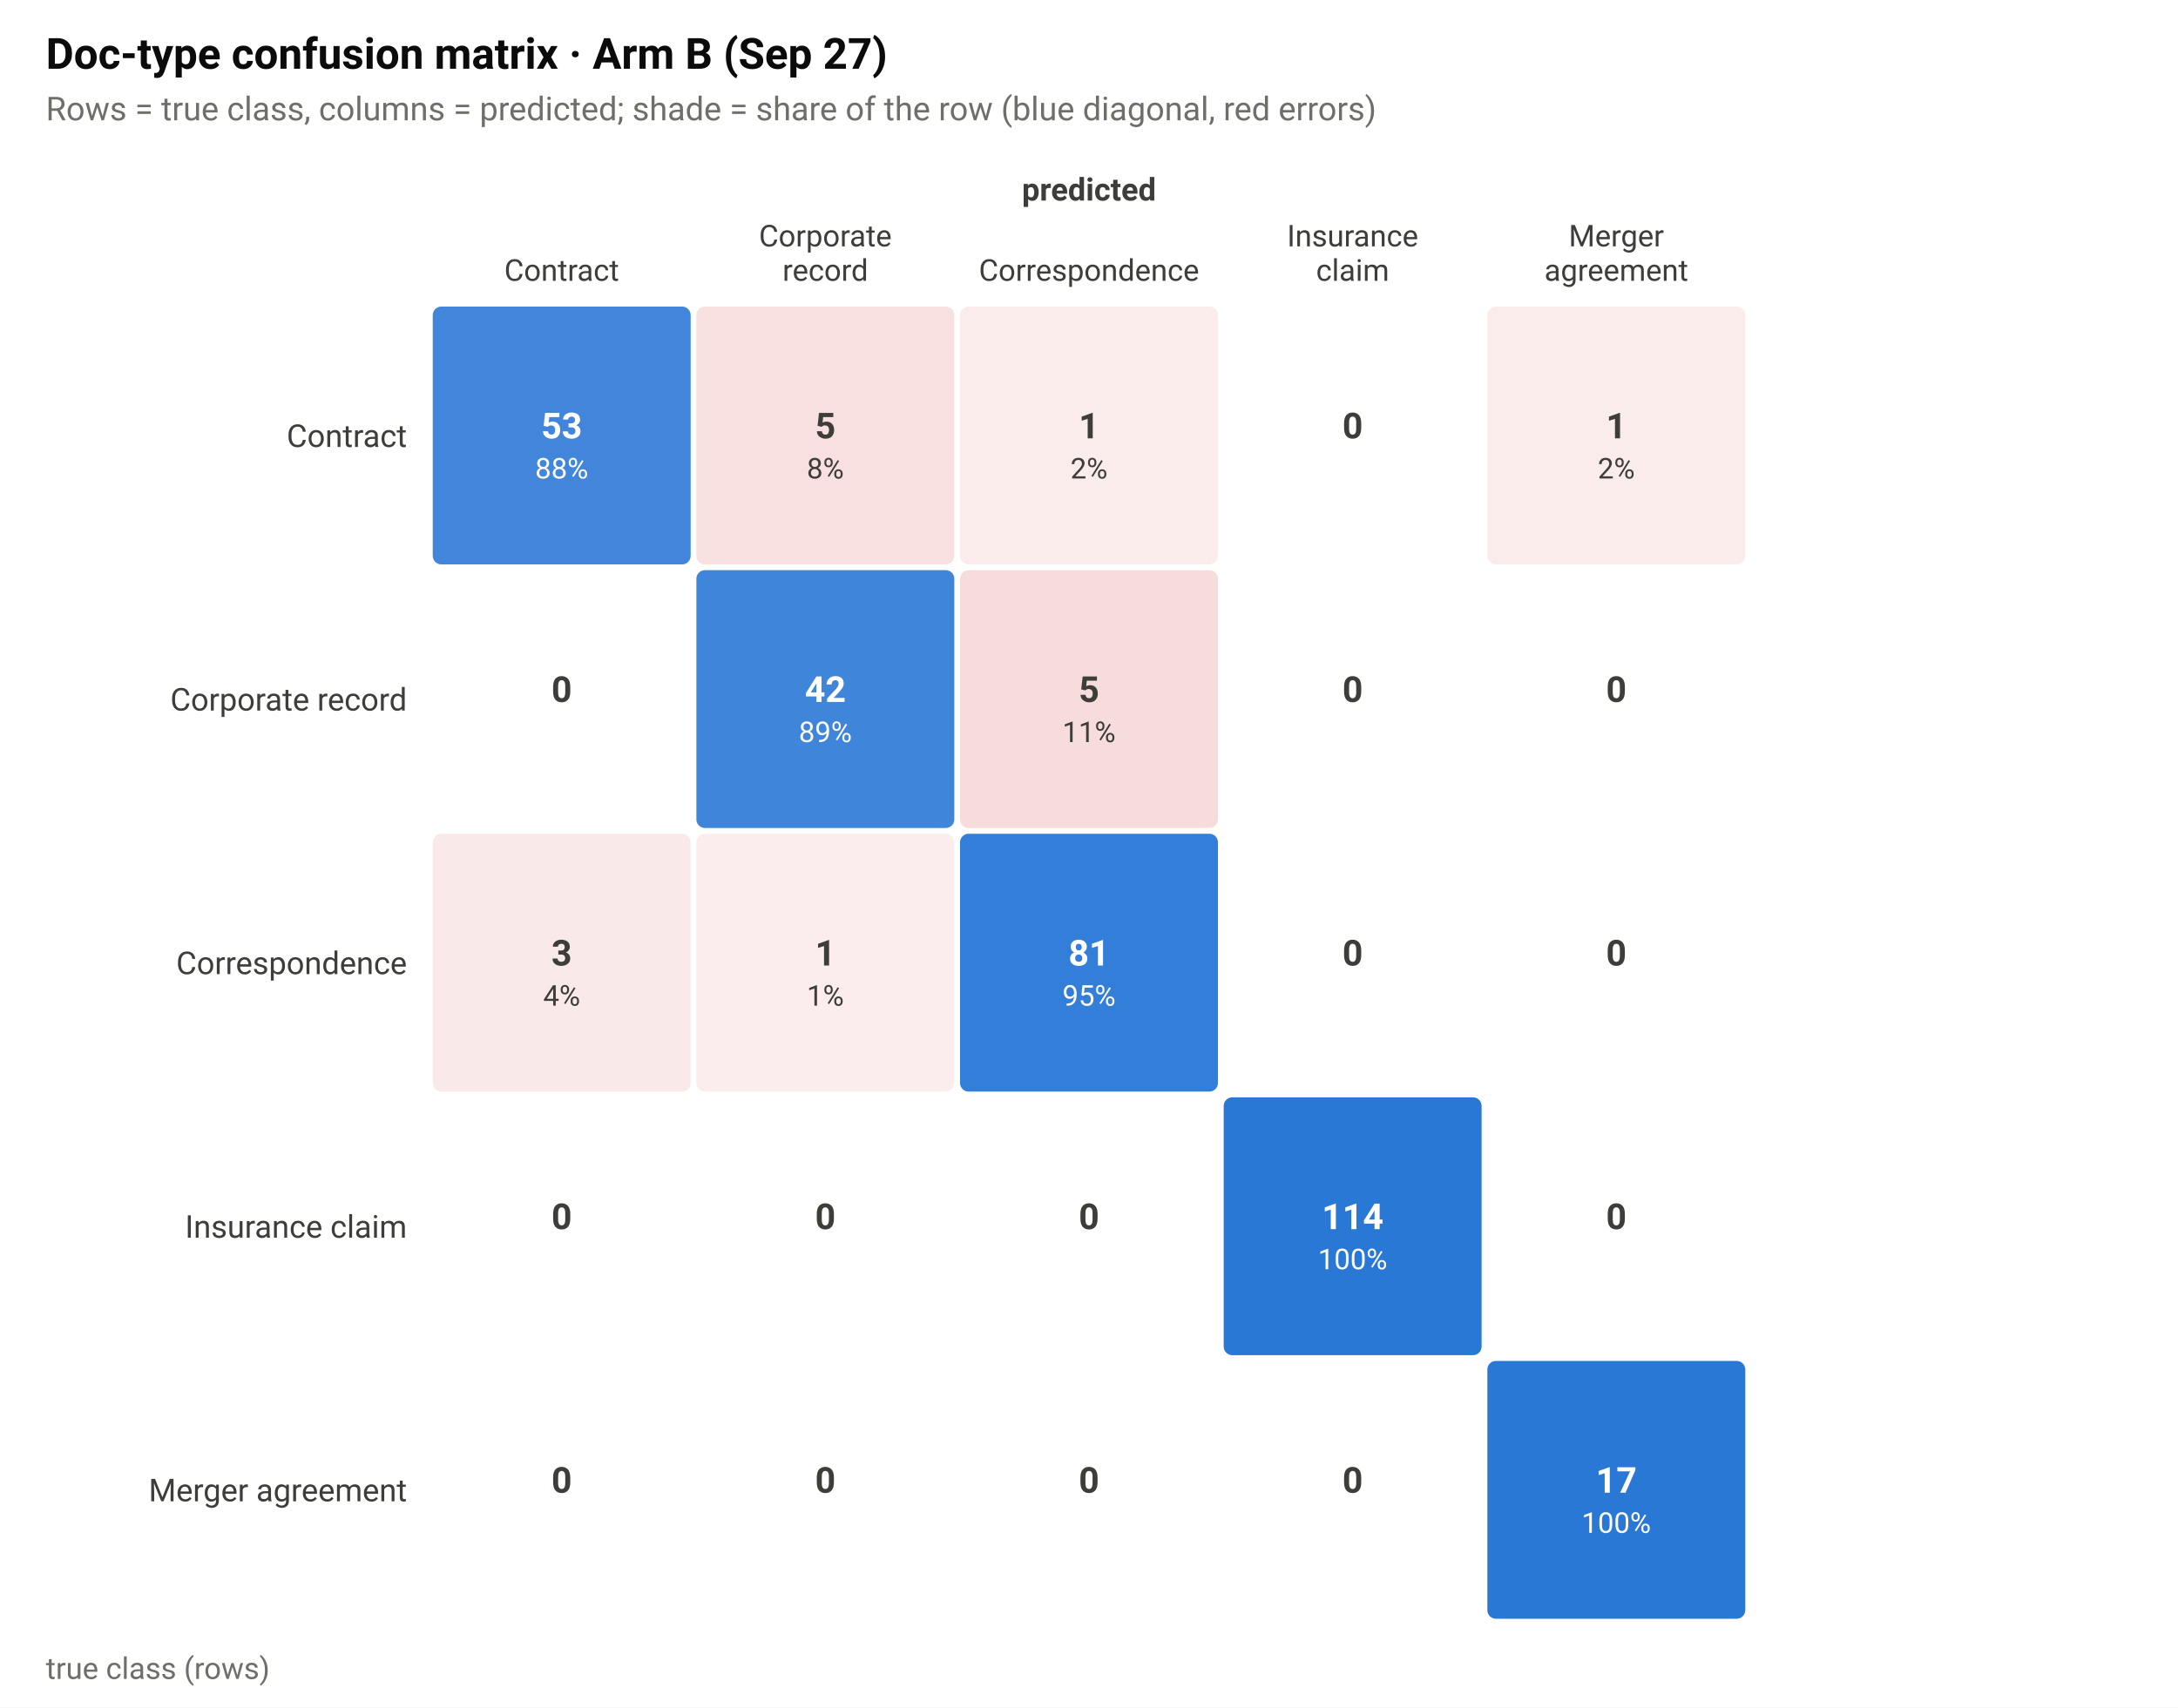
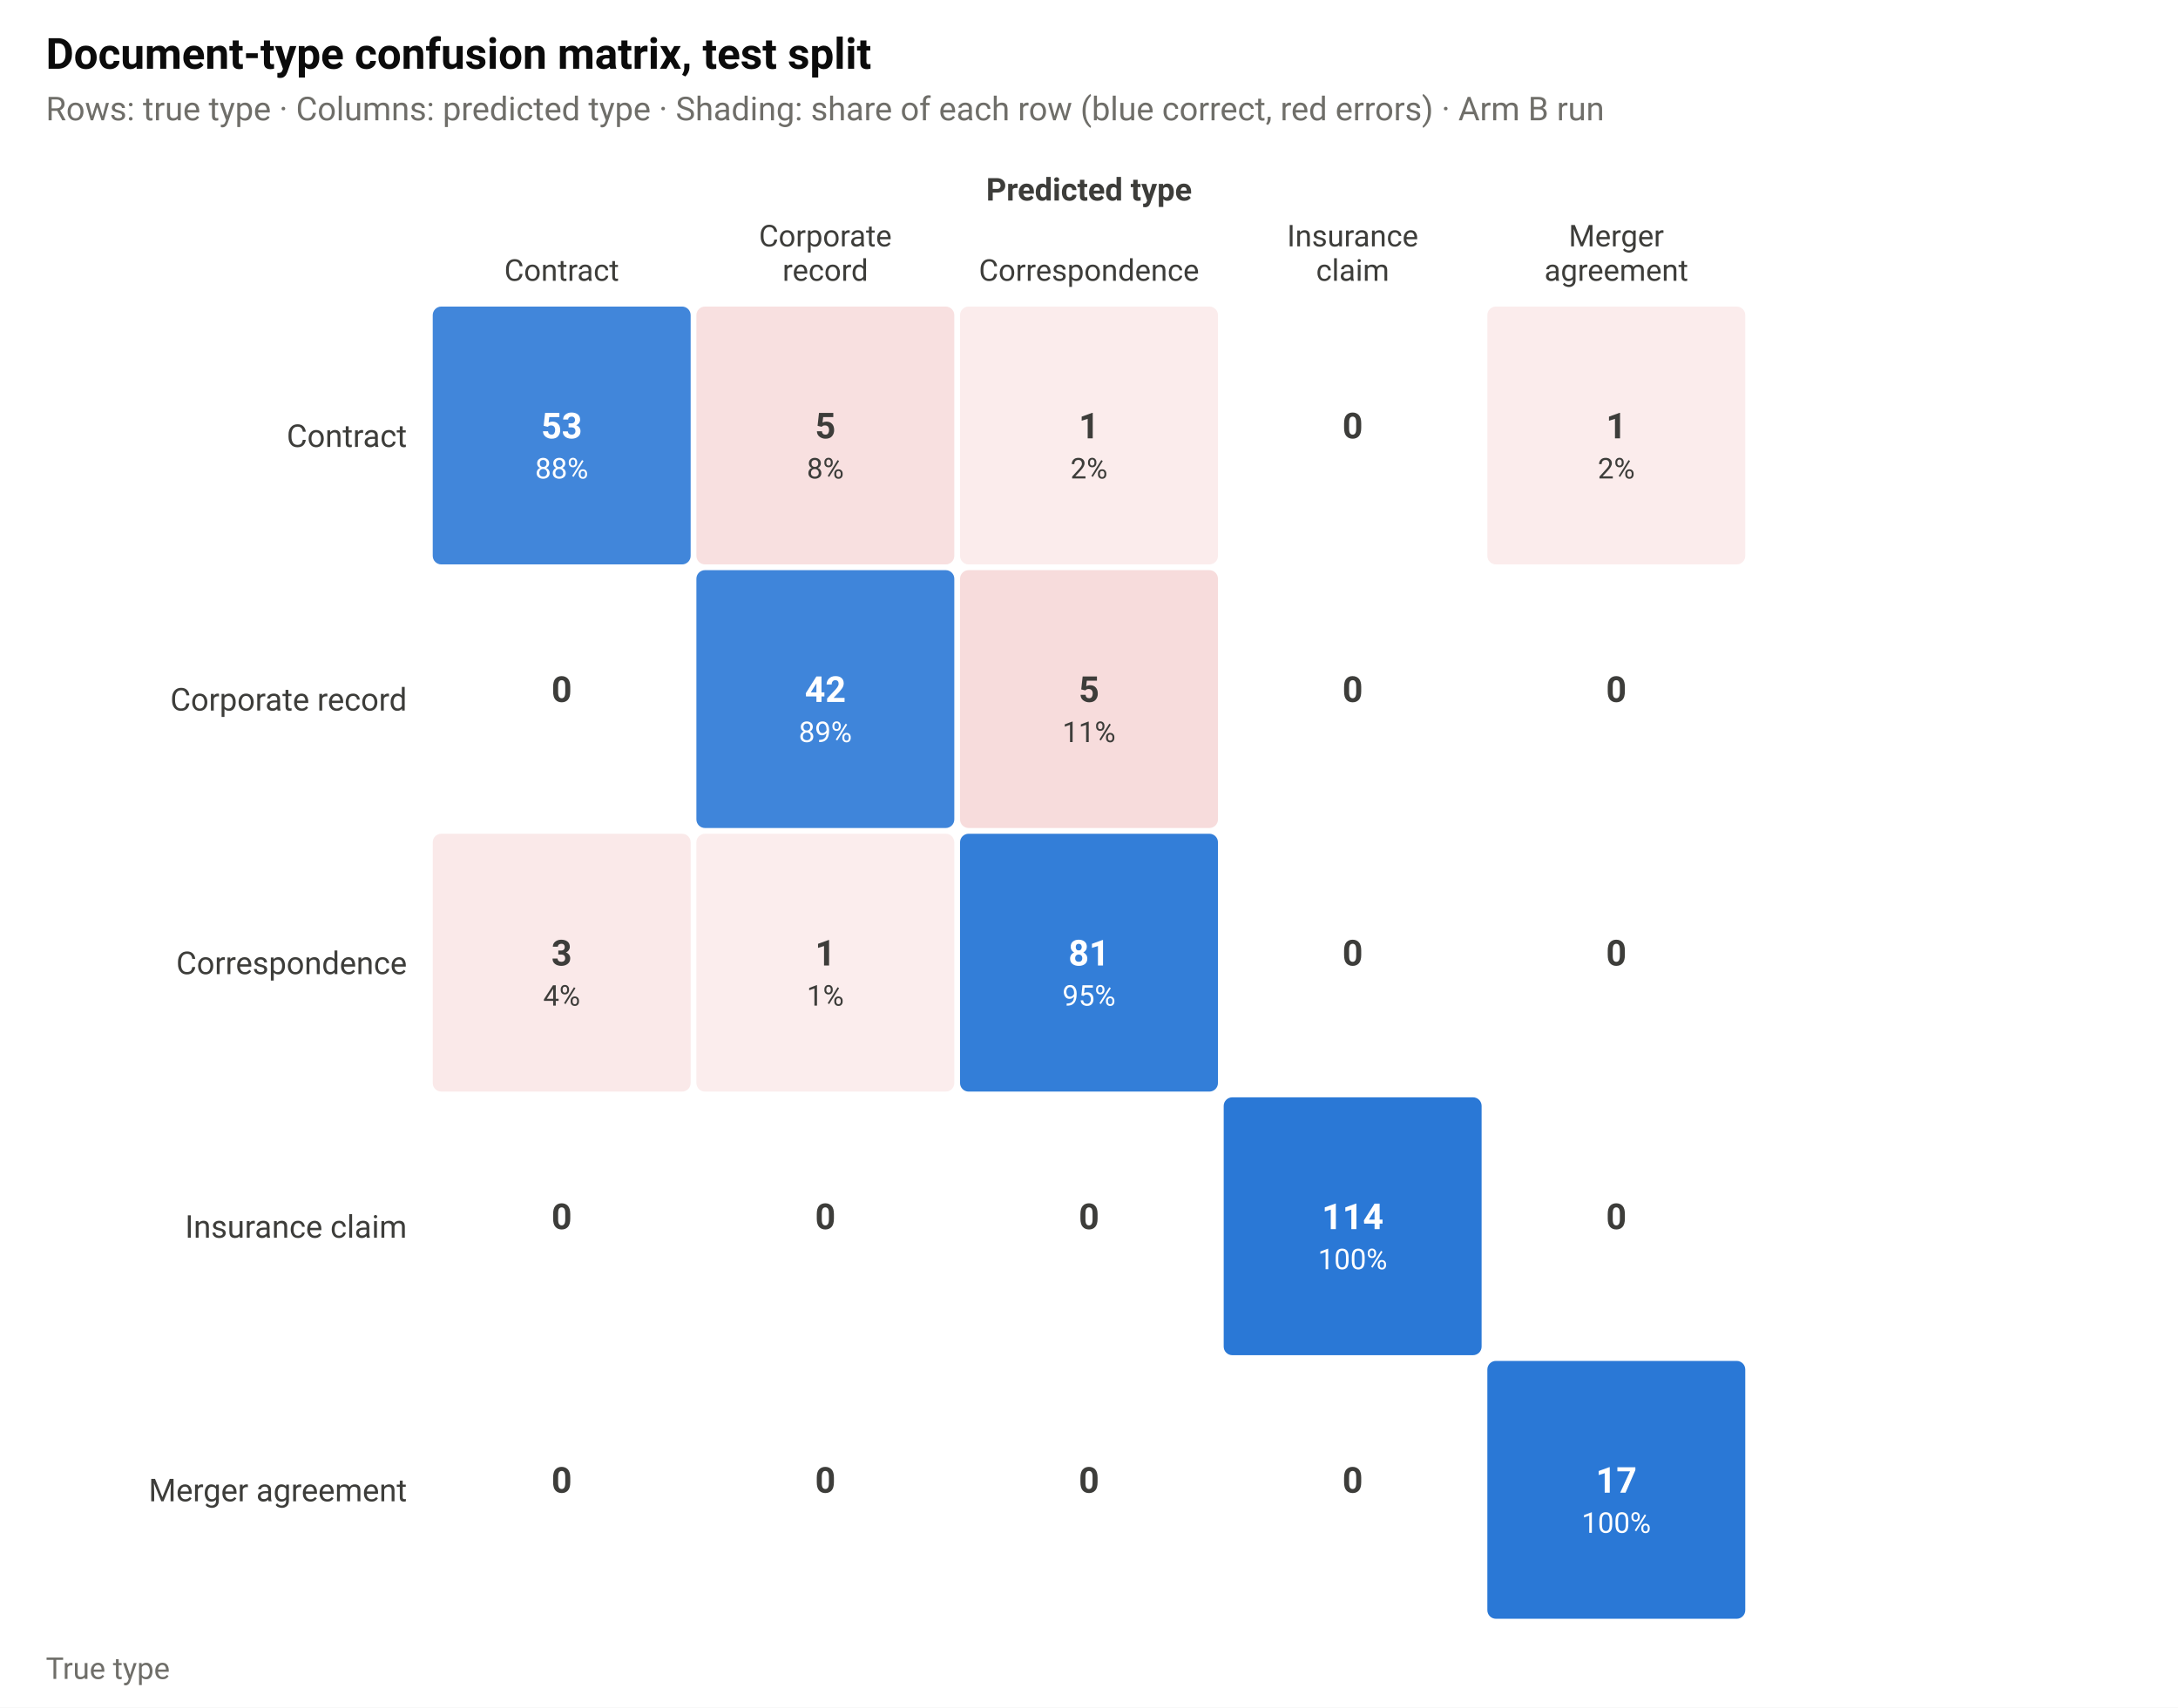
<svg xmlns="http://www.w3.org/2000/svg" width="760" height="596" viewBox="0 0 760 596" font-family="system-ui,-apple-system,'Segoe UI',Roboto,sans-serif" role="img">
  <rect width="760" height="596" fill="#ffffff" />
-   <text x="16" y="24" font-size="15" font-weight="600" fill="#0b0b0b">Doc-type confusion matrix · Arm B (Sep 27)</text>
-   <text x="16" y="42" font-size="11.5" fill="#6f6e69">Rows = true class, columns = predicted; shade = share of the row (blue diagonal, red errors)</text>
-   <text x="380" y="70" font-size="11" fill="#3d3d3a" text-anchor="middle" font-weight="600">predicted</text>
+   <text x="16" y="24" font-size="15" font-weight="600" fill="#0b0b0b">Document-type confusion matrix, test split</text>
+   <text x="16" y="42" font-size="11.5" fill="#6f6e69">Rows: true type · Columns: predicted type · Shading: share of each row (blue correct, red errors) · Arm B run</text>
+   <text x="380" y="70" font-size="11" fill="#3d3d3a" text-anchor="middle" font-weight="600">Predicted type</text>
  <text x="196" y="98" font-size="10.5" fill="#3d3d3a" text-anchor="middle">Contract</text>
  <text x="288" y="86" font-size="10.5" fill="#3d3d3a" text-anchor="middle">Corporate</text>
  <text x="288" y="98" font-size="10.5" fill="#3d3d3a" text-anchor="middle">record</text>
  <text x="380" y="98" font-size="10.5" fill="#3d3d3a" text-anchor="middle">Correspondence</text>
  <text x="472" y="86" font-size="10.5" fill="#3d3d3a" text-anchor="middle">Insurance</text>
  <text x="472" y="98" font-size="10.5" fill="#3d3d3a" text-anchor="middle">claim</text>
  <text x="564" y="86" font-size="10.5" fill="#3d3d3a" text-anchor="middle">Merger</text>
  <text x="564" y="98" font-size="10.5" fill="#3d3d3a" text-anchor="middle">agreement</text>
  <text x="142" y="156" font-size="11" fill="#3d3d3a" text-anchor="end">Contract</text>
  <rect x="151" y="107" width="90" height="90" fill="#4186da" rx="3" />
  <text x="196" y="153" font-size="12.5" fill="#ffffff" text-anchor="middle" font-weight="600">53</text>
  <text x="196" y="167" font-size="10" fill="#ffffff" text-anchor="middle">88%</text>
  <rect x="243" y="107" width="90" height="90" fill="#f8e0e0" rx="3" />
  <text x="288" y="153" font-size="12.5" fill="#3d3d3a" text-anchor="middle" font-weight="600">5</text>
  <text x="288" y="167" font-size="10" fill="#3d3d3a" text-anchor="middle">8%</text>
  <rect x="335" y="107" width="90" height="90" fill="#fbecec" rx="3" />
  <text x="380" y="153" font-size="12.5" fill="#3d3d3a" text-anchor="middle" font-weight="600">1</text>
  <text x="380" y="167" font-size="10" fill="#3d3d3a" text-anchor="middle">2%</text>
  <rect x="427" y="107" width="90" height="90" fill="#ffffff" rx="3" />
  <text x="472" y="153" font-size="12.5" fill="#3d3d3a" text-anchor="middle" font-weight="600">0</text>
  <rect x="519" y="107" width="90" height="90" fill="#fbecec" rx="3" />
  <text x="564" y="153" font-size="12.5" fill="#3d3d3a" text-anchor="middle" font-weight="600">1</text>
  <text x="564" y="167" font-size="10" fill="#3d3d3a" text-anchor="middle">2%</text>
  <text x="142" y="248" font-size="11" fill="#3d3d3a" text-anchor="end">Corporate record</text>
  <rect x="151" y="199" width="90" height="90" fill="#ffffff" rx="3" />
  <text x="196" y="245" font-size="12.5" fill="#3d3d3a" text-anchor="middle" font-weight="600">0</text>
  <rect x="243" y="199" width="90" height="90" fill="#3f85da" rx="3" />
  <text x="288" y="245" font-size="12.5" fill="#ffffff" text-anchor="middle" font-weight="600">42</text>
  <text x="288" y="259" font-size="10" fill="#ffffff" text-anchor="middle">89%</text>
  <rect x="335" y="199" width="90" height="90" fill="#f7dcdc" rx="3" />
  <text x="380" y="245" font-size="12.5" fill="#3d3d3a" text-anchor="middle" font-weight="600">5</text>
  <text x="380" y="259" font-size="10" fill="#3d3d3a" text-anchor="middle">11%</text>
  <rect x="427" y="199" width="90" height="90" fill="#ffffff" rx="3" />
  <text x="472" y="245" font-size="12.5" fill="#3d3d3a" text-anchor="middle" font-weight="600">0</text>
  <rect x="519" y="199" width="90" height="90" fill="#ffffff" rx="3" />
  <text x="564" y="245" font-size="12.5" fill="#3d3d3a" text-anchor="middle" font-weight="600">0</text>
  <text x="142" y="340" font-size="11" fill="#3d3d3a" text-anchor="end">Correspondence</text>
  <rect x="151" y="291" width="90" height="90" fill="#fae9e9" rx="3" />
  <text x="196" y="337" font-size="12.5" fill="#3d3d3a" text-anchor="middle" font-weight="600">3</text>
  <text x="196" y="351" font-size="10" fill="#3d3d3a" text-anchor="middle">4%</text>
  <rect x="243" y="291" width="90" height="90" fill="#fbeded" rx="3" />
  <text x="288" y="337" font-size="12.5" fill="#3d3d3a" text-anchor="middle" font-weight="600">1</text>
  <text x="288" y="351" font-size="10" fill="#3d3d3a" text-anchor="middle">1%</text>
  <rect x="335" y="291" width="90" height="90" fill="#337ed8" rx="3" />
  <text x="380" y="337" font-size="12.5" fill="#ffffff" text-anchor="middle" font-weight="600">81</text>
  <text x="380" y="351" font-size="10" fill="#ffffff" text-anchor="middle">95%</text>
  <rect x="427" y="291" width="90" height="90" fill="#ffffff" rx="3" />
  <text x="472" y="337" font-size="12.5" fill="#3d3d3a" text-anchor="middle" font-weight="600">0</text>
  <rect x="519" y="291" width="90" height="90" fill="#ffffff" rx="3" />
  <text x="564" y="337" font-size="12.5" fill="#3d3d3a" text-anchor="middle" font-weight="600">0</text>
  <text x="142" y="432" font-size="11" fill="#3d3d3a" text-anchor="end">Insurance claim</text>
  <rect x="151" y="383" width="90" height="90" fill="#ffffff" rx="3" />
  <text x="196" y="429" font-size="12.5" fill="#3d3d3a" text-anchor="middle" font-weight="600">0</text>
  <rect x="243" y="383" width="90" height="90" fill="#ffffff" rx="3" />
  <text x="288" y="429" font-size="12.5" fill="#3d3d3a" text-anchor="middle" font-weight="600">0</text>
  <rect x="335" y="383" width="90" height="90" fill="#ffffff" rx="3" />
  <text x="380" y="429" font-size="12.5" fill="#3d3d3a" text-anchor="middle" font-weight="600">0</text>
  <rect x="427" y="383" width="90" height="90" fill="#2a78d6" rx="3" />
  <text x="472" y="429" font-size="12.5" fill="#ffffff" text-anchor="middle" font-weight="600">114</text>
  <text x="472" y="443" font-size="10" fill="#ffffff" text-anchor="middle">100%</text>
  <rect x="519" y="383" width="90" height="90" fill="#ffffff" rx="3" />
  <text x="564" y="429" font-size="12.5" fill="#3d3d3a" text-anchor="middle" font-weight="600">0</text>
  <text x="142" y="524" font-size="11" fill="#3d3d3a" text-anchor="end">Merger agreement</text>
  <rect x="151" y="475" width="90" height="90" fill="#ffffff" rx="3" />
  <text x="196" y="521" font-size="12.5" fill="#3d3d3a" text-anchor="middle" font-weight="600">0</text>
  <rect x="243" y="475" width="90" height="90" fill="#ffffff" rx="3" />
  <text x="288" y="521" font-size="12.5" fill="#3d3d3a" text-anchor="middle" font-weight="600">0</text>
  <rect x="335" y="475" width="90" height="90" fill="#ffffff" rx="3" />
  <text x="380" y="521" font-size="12.5" fill="#3d3d3a" text-anchor="middle" font-weight="600">0</text>
  <rect x="427" y="475" width="90" height="90" fill="#ffffff" rx="3" />
  <text x="472" y="521" font-size="12.5" fill="#3d3d3a" text-anchor="middle" font-weight="600">0</text>
  <rect x="519" y="475" width="90" height="90" fill="#2a78d6" rx="3" />
  <text x="564" y="521" font-size="12.5" fill="#ffffff" text-anchor="middle" font-weight="600">17</text>
  <text x="564" y="535" font-size="10" fill="#ffffff" text-anchor="middle">100%</text>
-   <text x="16" y="586" font-size="10.5" fill="#6f6e69" text-anchor="start">true class (rows)</text>
+   <text x="16" y="586" font-size="10.5" fill="#6f6e69" text-anchor="start">True type</text>
</svg>
